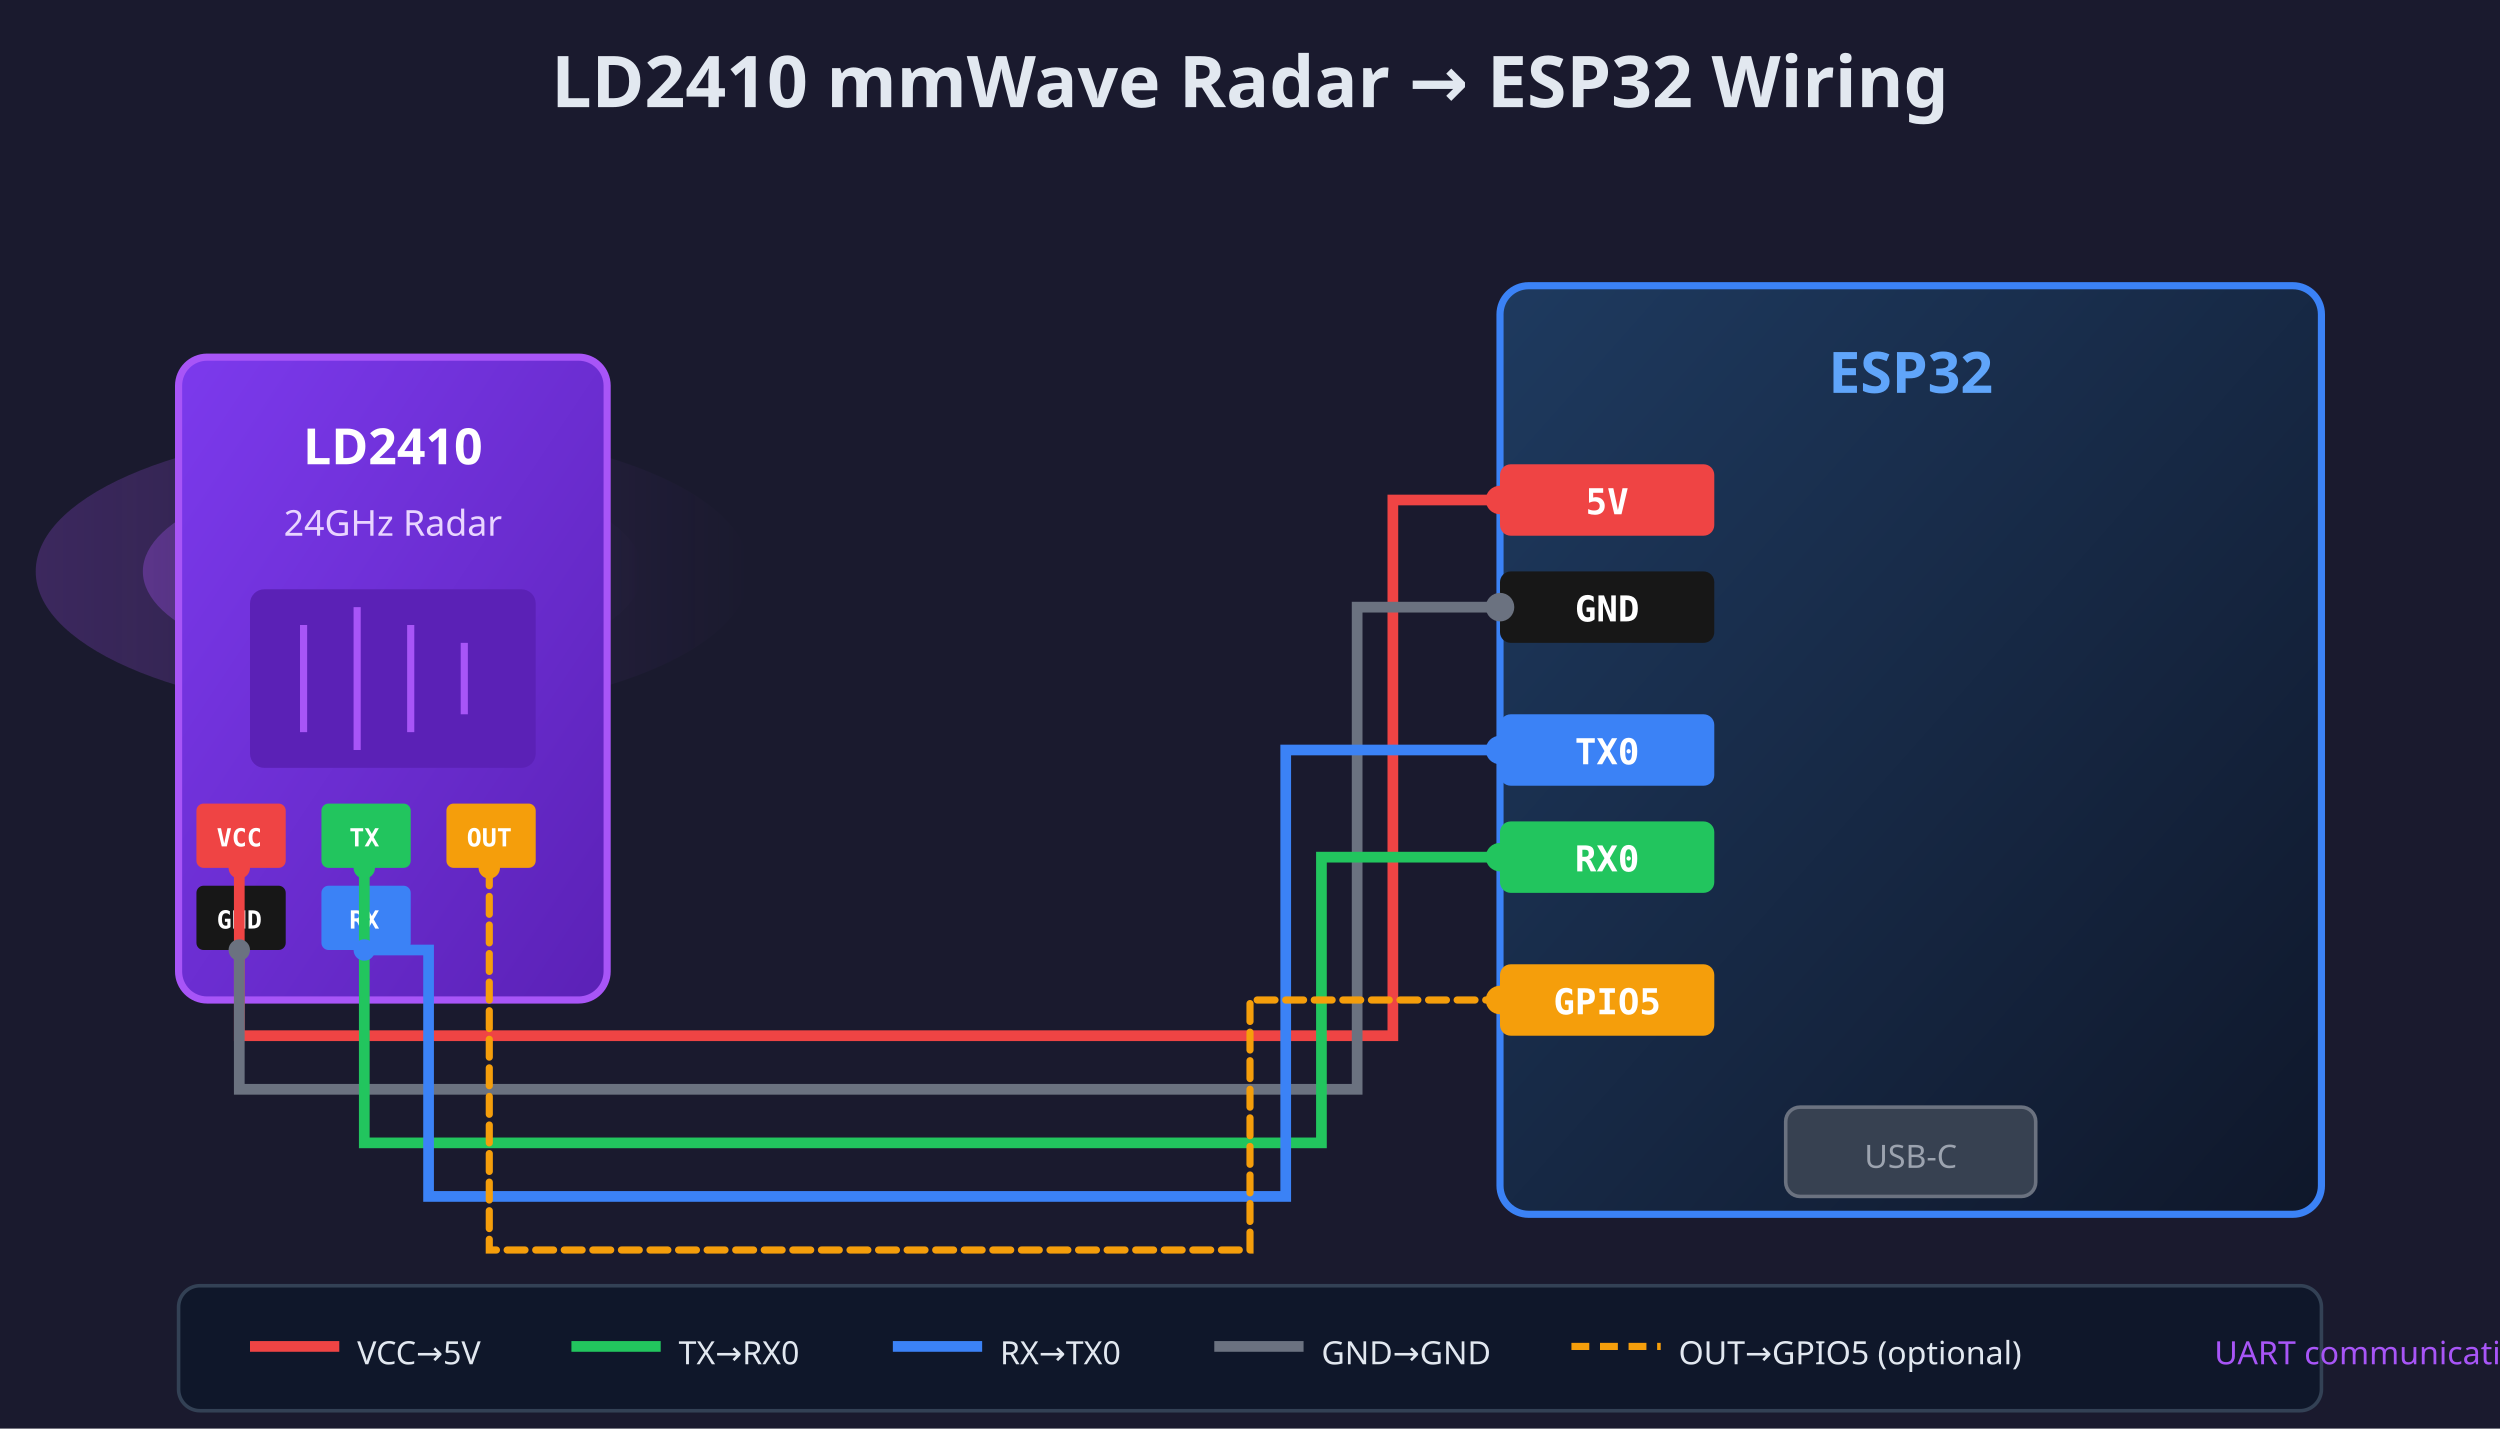
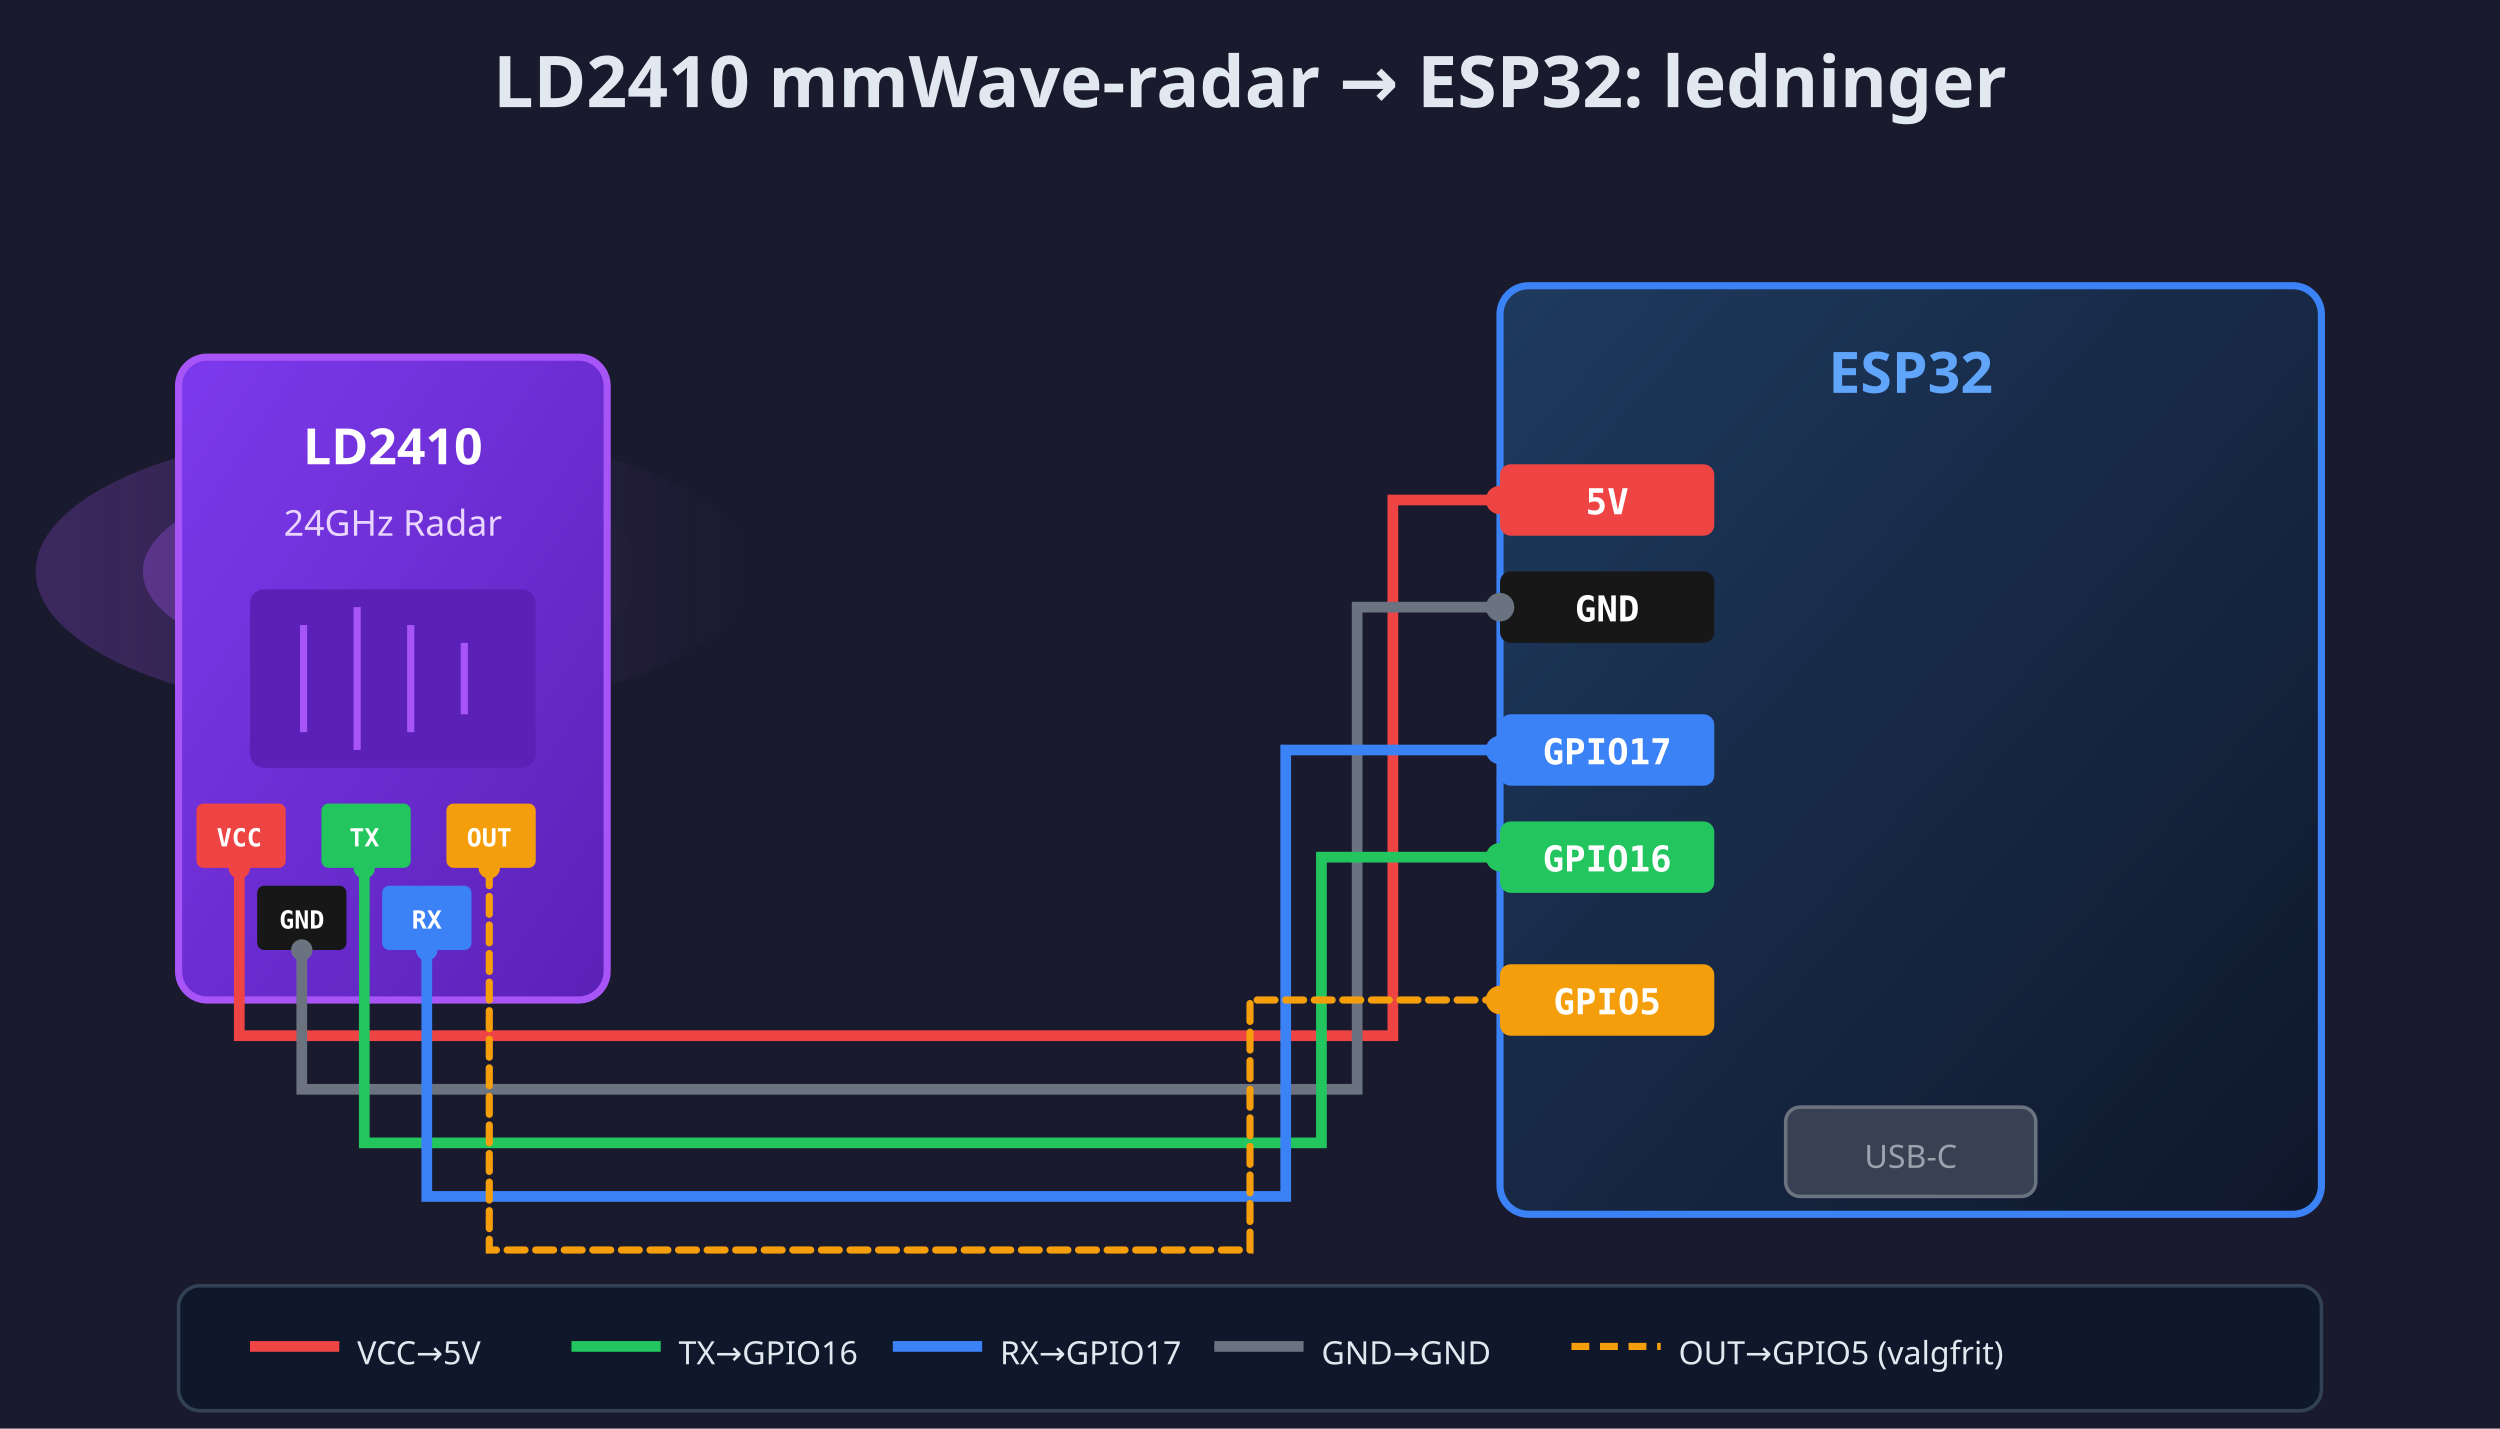
<svg xmlns="http://www.w3.org/2000/svg" viewBox="0 0 700 400">
  <defs>
    <linearGradient id="esp32Grad" x1="0%" y1="0%" x2="100%" y2="100%">
      <stop offset="0%" style="stop-color:#1e3a5f;stop-opacity:1" />
      <stop offset="100%" style="stop-color:#0f172a;stop-opacity:1" />
    </linearGradient>
    <linearGradient id="radarGrad" x1="0%" y1="0%" x2="100%" y2="100%">
      <stop offset="0%" style="stop-color:#7c3aed;stop-opacity:1" />
      <stop offset="100%" style="stop-color:#5b21b6;stop-opacity:1" />
    </linearGradient>
    <linearGradient id="waveGrad" x1="0%" y1="0%" x2="100%" y2="0%">
      <stop offset="0%" style="stop-color:#a855f7;stop-opacity:0.8" />
      <stop offset="100%" style="stop-color:#a855f7;stop-opacity:0" />
    </linearGradient>
  </defs>
  <rect width="700" height="400" fill="#1a1a2e" />
-   <text x="350" y="30" text-anchor="middle" fill="#e2e8f0" font-family="system-ui, sans-serif" font-size="20" font-weight="bold">LD2410 mmWave Radar → ESP32 Wiring</text>
+   <text x="350" y="30" text-anchor="middle" fill="#e2e8f0" font-family="system-ui, sans-serif" font-size="20" font-weight="bold">LD2410 mmWave-radar → ESP32: ledninger</text>
  <ellipse cx="110" cy="160" rx="100" ry="40" fill="url(#waveGrad)" opacity="0.3" />
  <ellipse cx="110" cy="160" rx="70" ry="28" fill="url(#waveGrad)" opacity="0.4" />
  <ellipse cx="110" cy="160" rx="40" ry="16" fill="url(#waveGrad)" opacity="0.5" />
  <rect x="420" y="80" width="230" height="260" rx="8" fill="url(#esp32Grad)" stroke="#3b82f6" stroke-width="2" />
  <text x="535" y="110" text-anchor="middle" fill="#60a5fa" font-family="system-ui, sans-serif" font-size="16" font-weight="bold">ESP32</text>
  <rect x="420" y="130" width="60" height="20" rx="3" fill="#ef4444" />
  <text x="450" y="144" text-anchor="middle" fill="white" font-family="monospace" font-size="10" font-weight="bold">5V</text>
  <rect x="420" y="160" width="60" height="20" rx="3" fill="#171717" />
  <text x="450" y="174" text-anchor="middle" fill="white" font-family="monospace" font-size="10" font-weight="bold">GND</text>
  <rect x="420" y="200" width="60" height="20" rx="3" fill="#3b82f6" />
-   <text x="450" y="214" text-anchor="middle" fill="white" font-family="monospace" font-size="10" font-weight="bold">TX0</text>
+   <text x="450" y="214" text-anchor="middle" fill="white" font-family="monospace" font-size="10" font-weight="bold">GPIO17</text>
  <rect x="420" y="230" width="60" height="20" rx="3" fill="#22c55e" />
-   <text x="450" y="244" text-anchor="middle" fill="white" font-family="monospace" font-size="10" font-weight="bold">RX0</text>
+   <text x="450" y="244" text-anchor="middle" fill="white" font-family="monospace" font-size="10" font-weight="bold">GPIO16</text>
  <rect x="420" y="270" width="60" height="20" rx="3" fill="#f59e0b" />
  <text x="450" y="284" text-anchor="middle" fill="white" font-family="monospace" font-size="10" font-weight="bold">GPIO5</text>
  <rect x="500" y="310" width="70" height="25" rx="4" fill="#374151" stroke="#6b7280" stroke-width="1" />
  <text x="535" y="327" text-anchor="middle" fill="#9ca3af" font-family="system-ui, sans-serif" font-size="9">USB-C</text>
  <rect x="50" y="100" width="120" height="180" rx="8" fill="url(#radarGrad)" stroke="#a855f7" stroke-width="2" />
  <text x="110" y="130" text-anchor="middle" fill="white" font-family="system-ui, sans-serif" font-size="14" font-weight="bold">LD2410</text>
  <text x="110" y="150" text-anchor="middle" fill="#e9d5ff" font-family="system-ui, sans-serif" font-size="10">24GHz Radar</text>
  <rect x="70" y="165" width="80" height="50" rx="4" fill="#5b21b6" />
  <line x1="85" y1="175" x2="85" y2="205" stroke="#a855f7" stroke-width="2" />
  <line x1="100" y1="170" x2="100" y2="210" stroke="#a855f7" stroke-width="2" />
  <line x1="115" y1="175" x2="115" y2="205" stroke="#a855f7" stroke-width="2" />
  <line x1="130" y1="180" x2="130" y2="200" stroke="#a855f7" stroke-width="2" />
  <rect x="55" y="225" width="25" height="18" rx="2" fill="#ef4444" />
  <text x="67" y="237" text-anchor="middle" fill="white" font-family="monospace" font-size="7" font-weight="bold">VCC</text>
-   <rect x="55" y="248" width="25" height="18" rx="2" fill="#171717" />
-   <text x="67" y="260" text-anchor="middle" fill="white" font-family="monospace" font-size="7" font-weight="bold">GND</text>
+   <rect x="72" y="248" width="25" height="18" rx="2" fill="#171717" />
+   <text x="84.5" y="260" text-anchor="middle" fill="white" font-family="monospace" font-size="7" font-weight="bold">GND</text>
  <rect x="90" y="225" width="25" height="18" rx="2" fill="#22c55e" />
  <text x="102" y="237" text-anchor="middle" fill="white" font-family="monospace" font-size="7" font-weight="bold">TX</text>
-   <rect x="90" y="248" width="25" height="18" rx="2" fill="#3b82f6" />
-   <text x="102" y="260" text-anchor="middle" fill="white" font-family="monospace" font-size="7" font-weight="bold">RX</text>
+   <rect x="107" y="248" width="25" height="18" rx="2" fill="#3b82f6" />
+   <text x="119.5" y="260" text-anchor="middle" fill="white" font-family="monospace" font-size="7" font-weight="bold">RX</text>
  <rect x="125" y="225" width="25" height="18" rx="2" fill="#f59e0b" />
  <text x="137" y="237" text-anchor="middle" fill="white" font-family="monospace" font-size="7" font-weight="bold">OUT</text>
  <path d="M 67 243 L 67 290 L 390 290 L 390 140 L 420 140" stroke="#ef4444" stroke-width="3" fill="none" stroke-linecap="round" />
  <circle cx="67" cy="243" r="3" fill="#ef4444" />
  <circle cx="420" cy="140" r="4" fill="#ef4444" />
-   <path d="M 67 266 L 67 305 L 380 305 L 380 170 L 420 170" stroke="#6b7280" stroke-width="3" fill="none" stroke-linecap="round" />
-   <circle cx="67" cy="266" r="3" fill="#6b7280" />
+   <path d="M 84.5 266 L 84.5 305 L 380 305 L 380 170 L 420 170" stroke="#6b7280" stroke-width="3" fill="none" stroke-linecap="round" />
+   <circle cx="84.5" cy="266" r="3" fill="#6b7280" />
  <circle cx="420" cy="170" r="4" fill="#6b7280" />
  <path d="M 102 243 L 102 320 L 370 320 L 370 240 L 420 240" stroke="#22c55e" stroke-width="3" fill="none" stroke-linecap="round" />
  <circle cx="102" cy="243" r="3" fill="#22c55e" />
  <circle cx="420" cy="240" r="4" fill="#22c55e" />
-   <path d="M 102 266 L 120 266 L 120 335 L 360 335 L 360 210 L 420 210" stroke="#3b82f6" stroke-width="3" fill="none" stroke-linecap="round" />
-   <circle cx="102" cy="266" r="3" fill="#3b82f6" />
+   <path d="M 119.5 266 L 119.5 335 L 360 335 L 360 210 L 420 210" stroke="#3b82f6" stroke-width="3" fill="none" stroke-linecap="round" />
+   <circle cx="119.5" cy="266" r="3" fill="#3b82f6" />
  <circle cx="420" cy="210" r="4" fill="#3b82f6" />
  <path d="M 137 243 L 137 350 L 350 350 L 350 280 L 420 280" stroke="#f59e0b" stroke-width="2" stroke-dasharray="5,3" fill="none" stroke-linecap="round" />
  <circle cx="137" cy="243" r="3" fill="#f59e0b" />
  <circle cx="420" cy="280" r="4" fill="#f59e0b" />
  <rect x="50" y="360" width="600" height="35" rx="6" fill="#0f172a" stroke="#334155" stroke-width="1" />
  <line x1="70" y1="377" x2="95" y2="377" stroke="#ef4444" stroke-width="3" />
  <text x="100" y="382" fill="#e2e8f0" font-family="system-ui, sans-serif" font-size="9">VCC→5V</text>
  <line x1="160" y1="377" x2="185" y2="377" stroke="#22c55e" stroke-width="3" />
-   <text x="190" y="382" fill="#e2e8f0" font-family="system-ui, sans-serif" font-size="9">TX→RX0</text>
+   <text x="190" y="382" fill="#e2e8f0" font-family="system-ui, sans-serif" font-size="9">TX→GPIO16</text>
  <line x1="250" y1="377" x2="275" y2="377" stroke="#3b82f6" stroke-width="3" />
-   <text x="280" y="382" fill="#e2e8f0" font-family="system-ui, sans-serif" font-size="9">RX→TX0</text>
+   <text x="280" y="382" fill="#e2e8f0" font-family="system-ui, sans-serif" font-size="9">RX→GPIO17</text>
  <line x1="340" y1="377" x2="365" y2="377" stroke="#6b7280" stroke-width="3" />
  <text x="370" y="382" fill="#e2e8f0" font-family="system-ui, sans-serif" font-size="9">GND→GND</text>
  <line x1="440" y1="377" x2="465" y2="377" stroke="#f59e0b" stroke-width="2" stroke-dasharray="5,3" />
-   <text x="470" y="382" fill="#e2e8f0" font-family="system-ui, sans-serif" font-size="9">OUT→GPIO5 (optional)</text>
-   <text x="620" y="382" fill="#a855f7" font-family="system-ui, sans-serif" font-size="9">UART communication</text>
+   <text x="470" y="382" fill="#e2e8f0" font-family="system-ui, sans-serif" font-size="9">OUT→GPIO5 (valgfrit)</text>
</svg>
